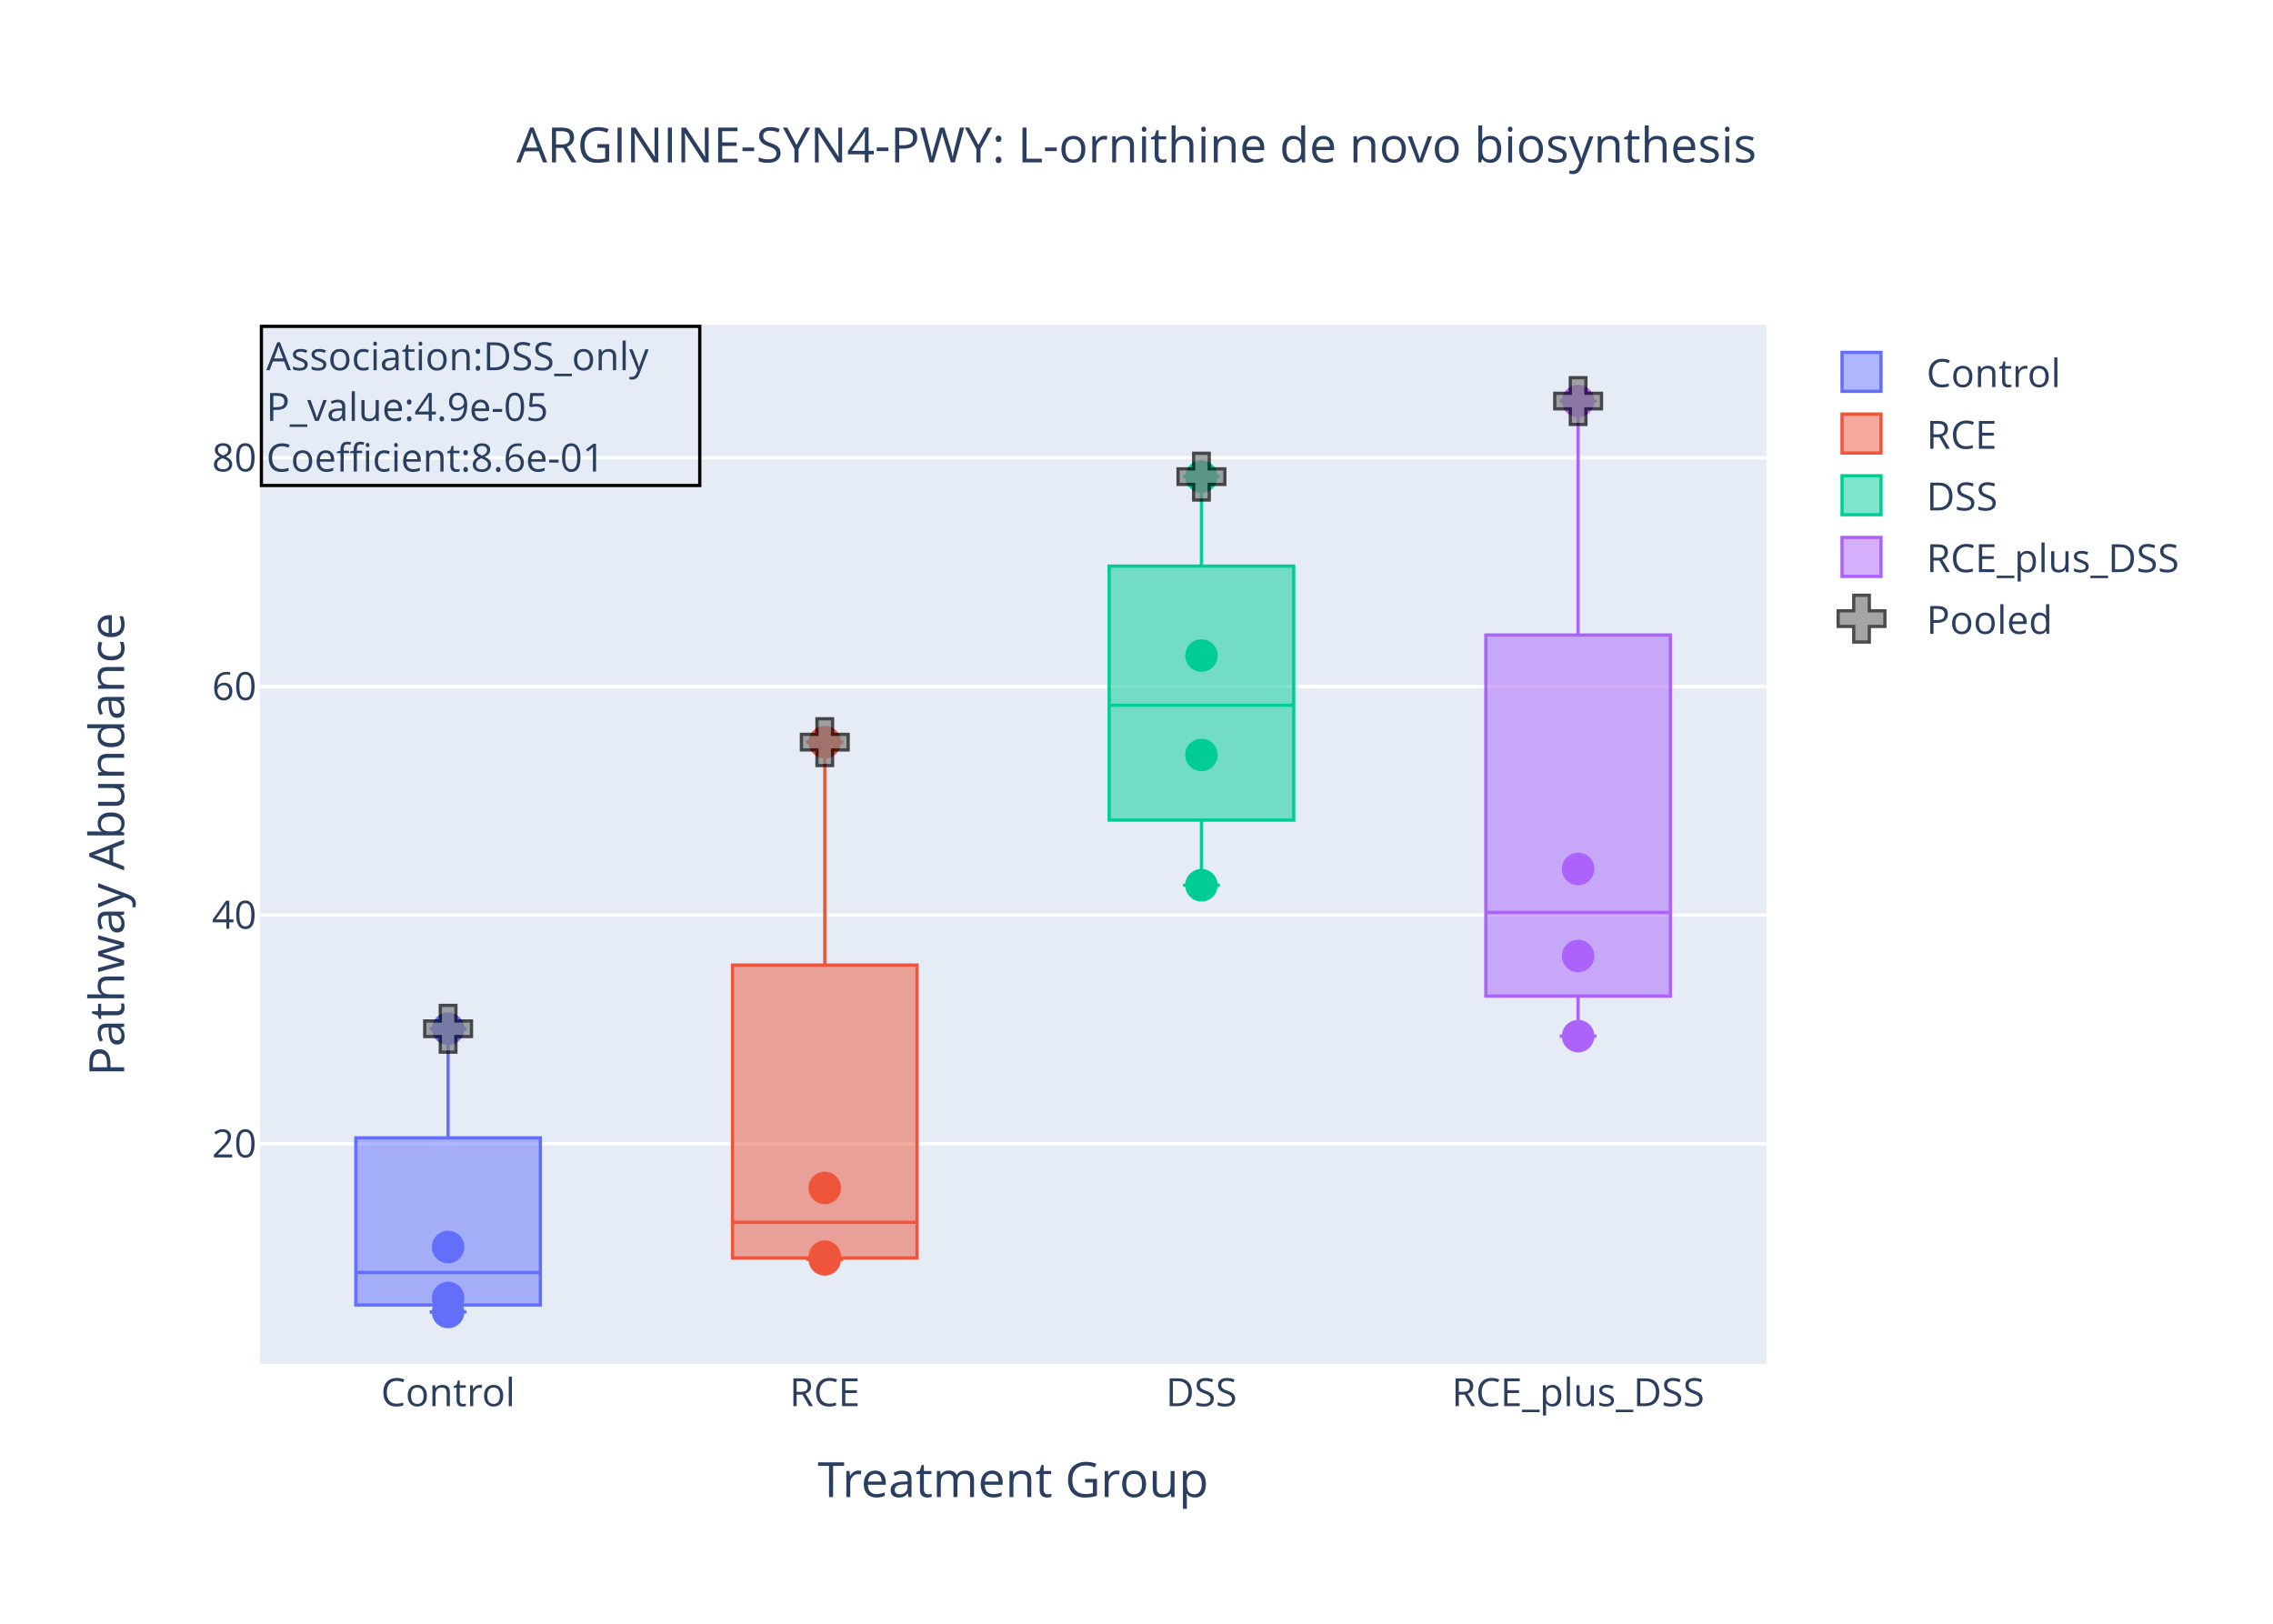
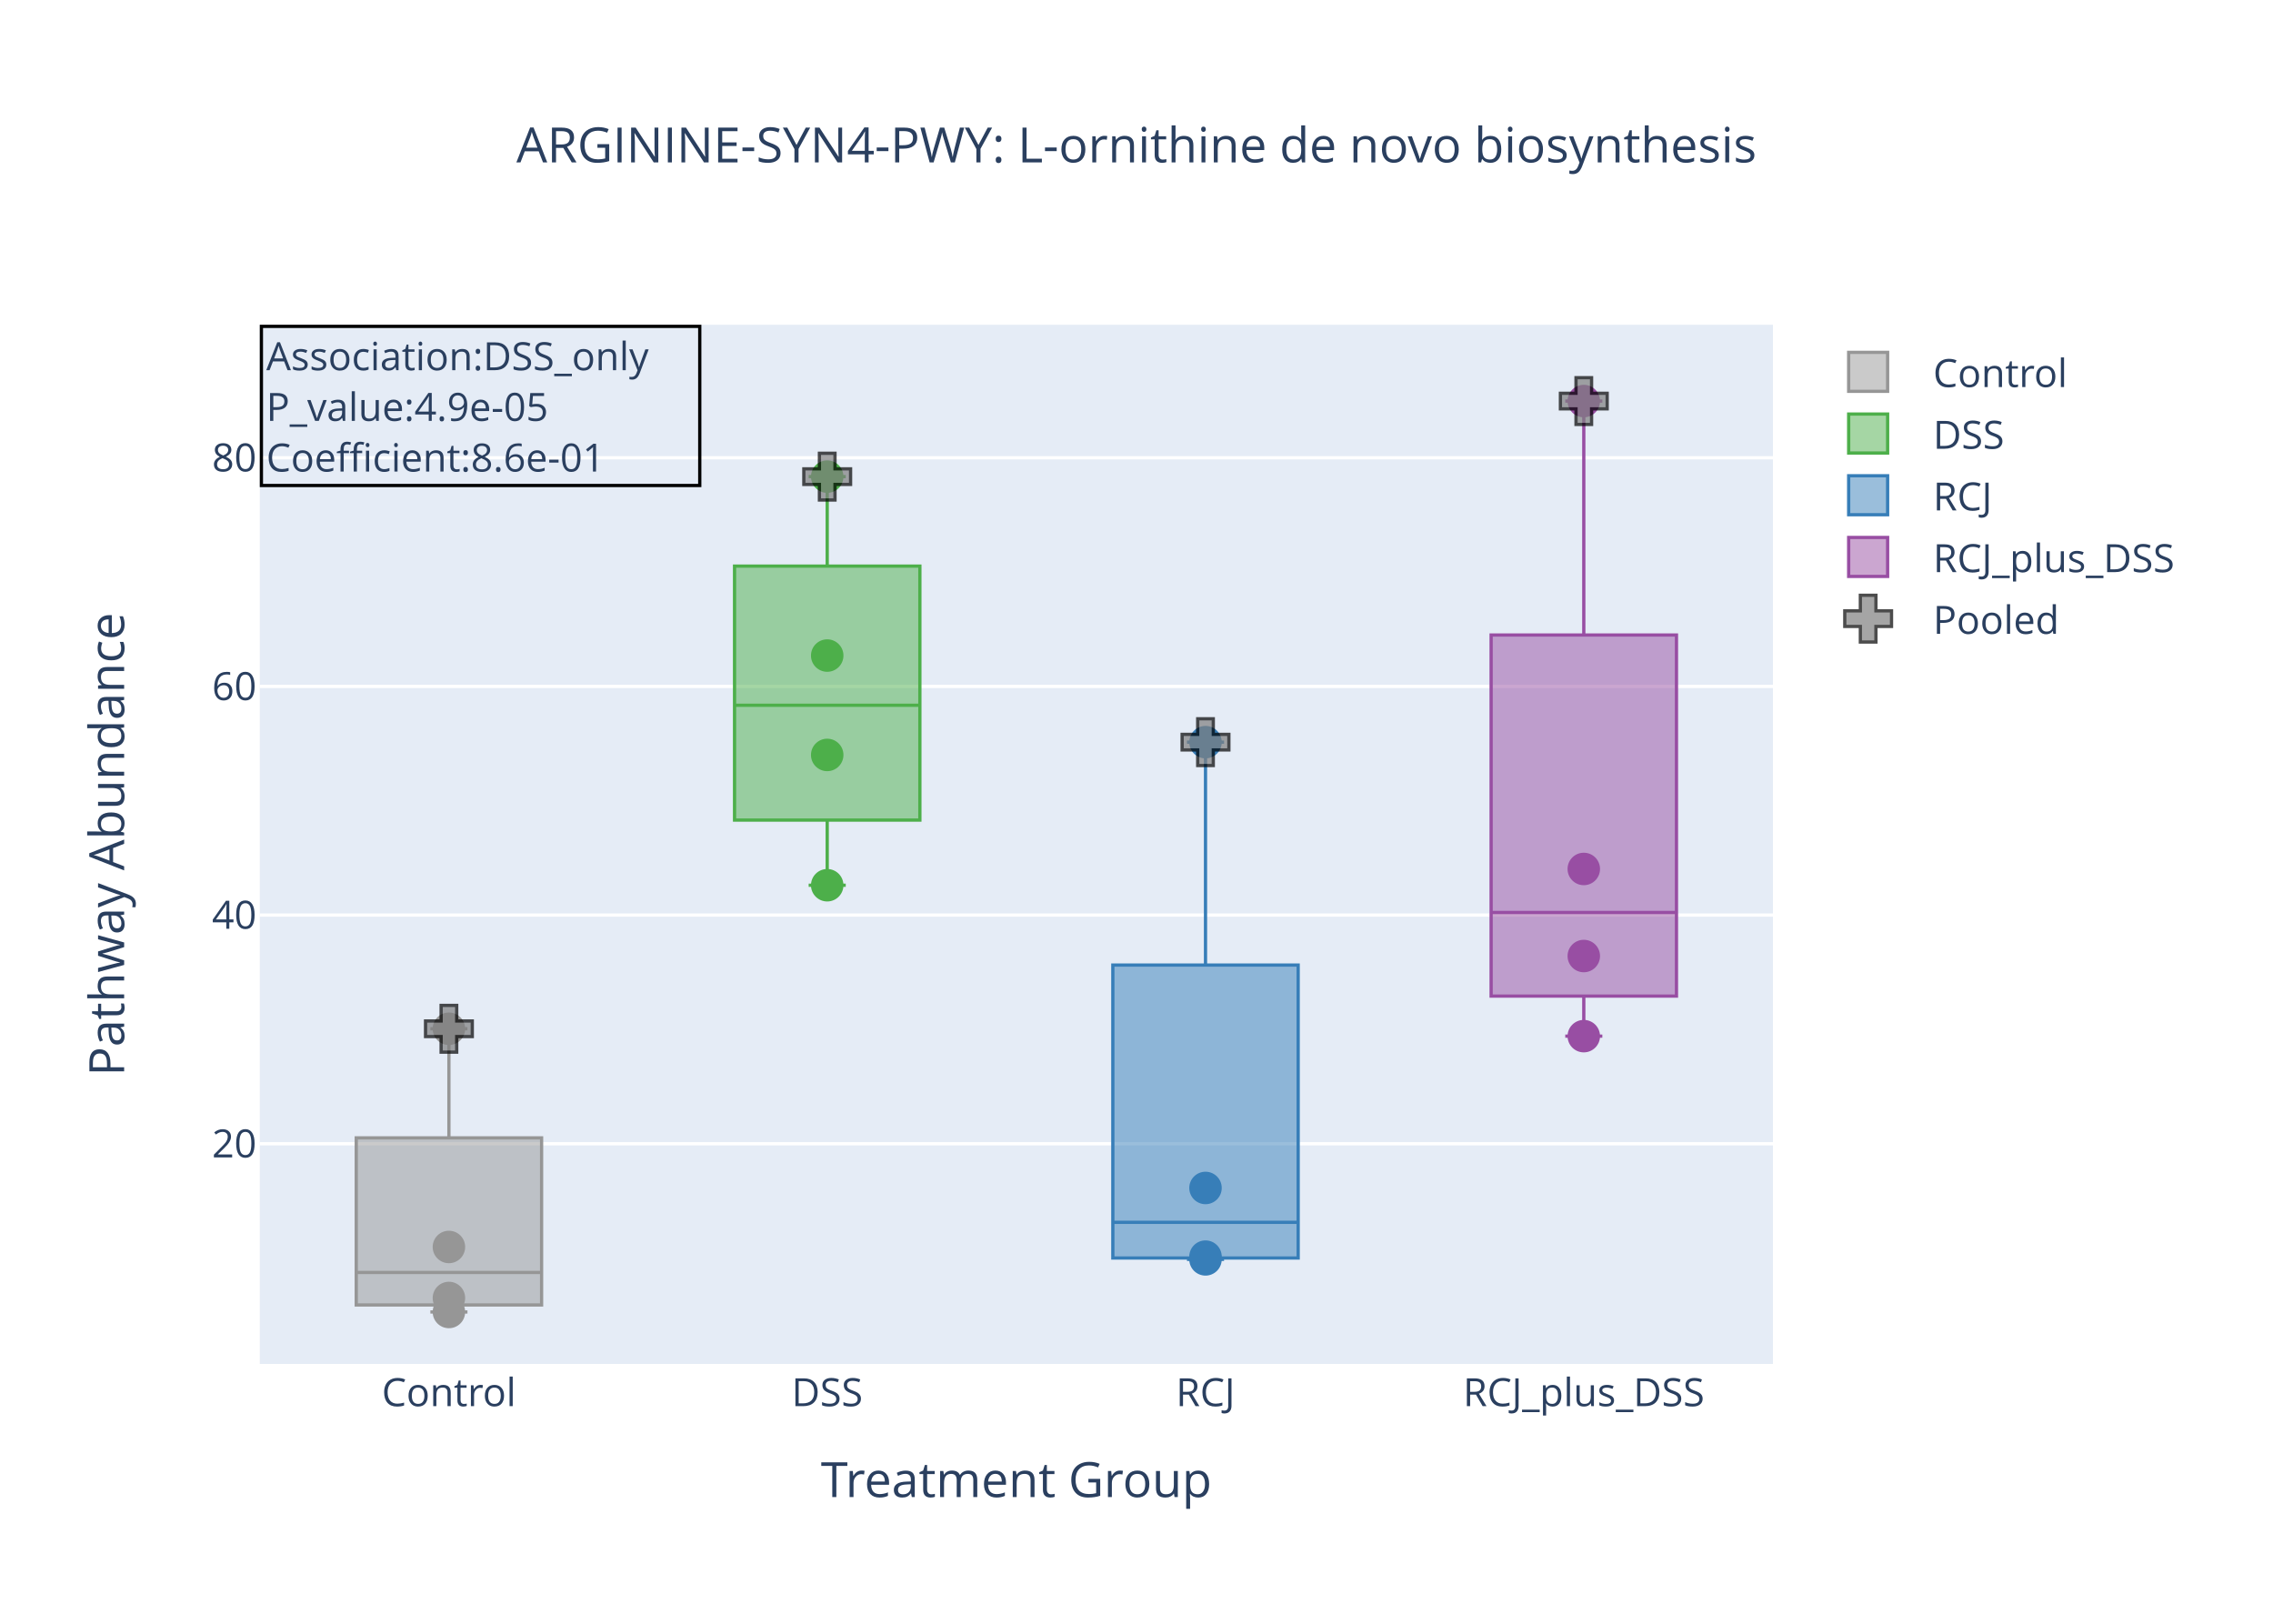
<svg xmlns="http://www.w3.org/2000/svg" class="main-svg" width="700" height="500" style="" viewBox="0 0 700 500">
  <rect x="0" y="0" width="700" height="500" style="fill: rgb(255, 255, 255); fill-opacity: 1;" />
-   <defs id="defs-c62cef">
+   <defs id="defs-b37b5a">
    <g class="clips">
-       <clipPath id="clipc62cefxyplot" class="plotclip">
-         <rect width="464" height="320" />
-       </clipPath>
-       <clipPath class="axesclip" id="clipc62cefx">
-         <rect x="80" y="0" width="464" height="500" />
-       </clipPath>
-       <clipPath class="axesclip" id="clipc62cefy">
+       <clipPath id="clipb37b5axyplot" class="plotclip">
+         <rect width="466" height="320" />
+       </clipPath>
+       <clipPath class="axesclip" id="clipb37b5ax">
+         <rect x="80" y="0" width="466" height="500" />
+       </clipPath>
+       <clipPath class="axesclip" id="clipb37b5ay">
        <rect x="0" y="100" width="700" height="320" />
      </clipPath>
-       <clipPath class="axesclip" id="clipc62cefxy">
-         <rect x="80" y="100" width="464" height="320" />
+       <clipPath class="axesclip" id="clipb37b5axy">
+         <rect x="80" y="100" width="466" height="320" />
      </clipPath>
    </g>
    <g class="gradients" />
    <g class="patterns" />
  </defs>
  <g class="bglayer">
-     <rect class="bg" x="80" y="100" width="464" height="320" style="fill: rgb(229, 236, 246); fill-opacity: 1; stroke-width: 0;" />
+     <rect class="bg" x="80" y="100" width="466" height="320" style="fill: rgb(229, 236, 246); fill-opacity: 1; stroke-width: 0;" />
  </g>
  <g class="layer-below">
    <g class="imagelayer" />
    <g class="shapelayer" />
  </g>
  <g class="cartesianlayer">
    <g class="subplot xy">
      <g class="layer-subplot">
        <g class="shapelayer" />
        <g class="imagelayer" />
      </g>
      <g class="minor-gridlayer">
        <g class="x" />
        <g class="y" />
      </g>
      <g class="gridlayer">
        <g class="x" />
        <g class="y">
-           <path class="ygrid crisp" transform="translate(0,352.2)" d="M80,0h464" style="stroke: rgb(255, 255, 255); stroke-opacity: 1; stroke-width: 1px;" />
-           <path class="ygrid crisp" transform="translate(0,281.78)" d="M80,0h464" style="stroke: rgb(255, 255, 255); stroke-opacity: 1; stroke-width: 1px;" />
-           <path class="ygrid crisp" transform="translate(0,211.37)" d="M80,0h464" style="stroke: rgb(255, 255, 255); stroke-opacity: 1; stroke-width: 1px;" />
-           <path class="ygrid crisp" transform="translate(0,140.96)" d="M80,0h464" style="stroke: rgb(255, 255, 255); stroke-opacity: 1; stroke-width: 1px;" />
+           <path class="ygrid crisp" transform="translate(0,352.2)" d="M80,0h466" style="stroke: rgb(255, 255, 255); stroke-opacity: 1; stroke-width: 1px;" />
+           <path class="ygrid crisp" transform="translate(0,281.78)" d="M80,0h466" style="stroke: rgb(255, 255, 255); stroke-opacity: 1; stroke-width: 1px;" />
+           <path class="ygrid crisp" transform="translate(0,211.37)" d="M80,0h466" style="stroke: rgb(255, 255, 255); stroke-opacity: 1; stroke-width: 1px;" />
+           <path class="ygrid crisp" transform="translate(0,140.96)" d="M80,0h466" style="stroke: rgb(255, 255, 255); stroke-opacity: 1; stroke-width: 1px;" />
        </g>
      </g>
      <g class="zerolinelayer" />
      <path class="xlines-below" />
      <path class="ylines-below" />
      <g class="overlines-below" />
      <g class="xaxislayer-below" />
      <g class="yaxislayer-below" />
      <g class="overaxes-below" />
-       <g class="plot" transform="translate(80,100)" clip-path="url(#clipc62cefxyplot)">
+       <g class="plot" transform="translate(80,100)" clip-path="url(#clipb37b5axyplot)">
        <g class="boxlayer mlayer">
          <g class="trace boxes" style="opacity: 1;">
-             <path class="box" d="M29.58,291.83H86.42M29.58,301.84H86.42V250.38H29.58ZM58,301.84V304M58,250.38V216.79M52.32,304H63.68M52.32,216.79H63.68" style="vector-effect: non-scaling-stroke; stroke-width: 1px; stroke: rgb(99, 110, 250); stroke-opacity: 1; fill: rgb(99, 110, 250); fill-opacity: 0.5;" />
-             <g class="points">
-               <path class="point" transform="translate(58,304)" d="M5,0A5,5 0 1,1 0,-5A5,5 0 0,1 5,0Z" style="opacity: 1; stroke-width: 0px; fill: rgb(99, 110, 250); fill-opacity: 1;" />
-               <path class="point" transform="translate(58,299.69)" d="M5,0A5,5 0 1,1 0,-5A5,5 0 0,1 5,0Z" style="opacity: 1; stroke-width: 0px; fill: rgb(99, 110, 250); fill-opacity: 1;" />
-               <path class="point" transform="translate(58,283.98)" d="M5,0A5,5 0 1,1 0,-5A5,5 0 0,1 5,0Z" style="opacity: 1; stroke-width: 0px; fill: rgb(99, 110, 250); fill-opacity: 1;" />
-               <path class="point" transform="translate(58,216.79)" d="M5,0A5,5 0 1,1 0,-5A5,5 0 0,1 5,0Z" style="opacity: 1; stroke-width: 0px; fill: rgb(99, 110, 250); fill-opacity: 1;" />
-             </g>
-           </g>
-           <g class="trace boxes" style="opacity: 1;">
-             <path class="box" d="M145.58,276.39H202.42M145.58,287.38H202.42V197.17H145.58ZM174,287.38V287.8M174,197.17V128.53M168.32,287.8H179.68M168.32,128.53H179.68" style="vector-effect: non-scaling-stroke; stroke-width: 1px; stroke: rgb(239, 85, 59); stroke-opacity: 1; fill: rgb(239, 85, 59); fill-opacity: 0.5;" />
-             <g class="points">
-               <path class="point" transform="translate(174,287.8)" d="M5,0A5,5 0 1,1 0,-5A5,5 0 0,1 5,0Z" style="opacity: 1; stroke-width: 0px; fill: rgb(239, 85, 59); fill-opacity: 1;" />
-               <path class="point" transform="translate(174,286.96)" d="M5,0A5,5 0 1,1 0,-5A5,5 0 0,1 5,0Z" style="opacity: 1; stroke-width: 0px; fill: rgb(239, 85, 59); fill-opacity: 1;" />
-               <path class="point" transform="translate(174,265.81)" d="M5,0A5,5 0 1,1 0,-5A5,5 0 0,1 5,0Z" style="opacity: 1; stroke-width: 0px; fill: rgb(239, 85, 59); fill-opacity: 1;" />
-               <path class="point" transform="translate(174,128.53)" d="M5,0A5,5 0 1,1 0,-5A5,5 0 0,1 5,0Z" style="opacity: 1; stroke-width: 0px; fill: rgb(239, 85, 59); fill-opacity: 1;" />
-             </g>
-           </g>
-           <g class="trace boxes" style="opacity: 1;">
-             <path class="box" d="M261.58,117.17H318.42M261.58,152.53H318.42V74.32H261.58ZM290,152.53V172.59M290,74.32V46.77M284.32,172.59H295.68M284.32,46.77H295.68" style="vector-effect: non-scaling-stroke; stroke-width: 1px; stroke: rgb(0, 204, 150); stroke-opacity: 1; fill: rgb(0, 204, 150); fill-opacity: 0.5;" />
-             <g class="points">
-               <path class="point" transform="translate(290,172.59)" d="M5,0A5,5 0 1,1 0,-5A5,5 0 0,1 5,0Z" style="opacity: 1; stroke-width: 0px; fill: rgb(0, 204, 150); fill-opacity: 1;" />
-               <path class="point" transform="translate(290,132.47)" d="M5,0A5,5 0 1,1 0,-5A5,5 0 0,1 5,0Z" style="opacity: 1; stroke-width: 0px; fill: rgb(0, 204, 150); fill-opacity: 1;" />
-               <path class="point" transform="translate(290,101.87)" d="M5,0A5,5 0 1,1 0,-5A5,5 0 0,1 5,0Z" style="opacity: 1; stroke-width: 0px; fill: rgb(0, 204, 150); fill-opacity: 1;" />
-               <path class="point" transform="translate(290,46.77)" d="M5,0A5,5 0 1,1 0,-5A5,5 0 0,1 5,0Z" style="opacity: 1; stroke-width: 0px; fill: rgb(0, 204, 150); fill-opacity: 1;" />
-             </g>
-           </g>
-           <g class="trace boxes" style="opacity: 1;">
-             <path class="box" d="M377.58,180.98H434.42M377.58,206.73H434.42V95.54H377.58ZM406,206.73V219.06M406,95.54V23.5M400.32,219.06H411.68M400.32,23.5H411.68" style="vector-effect: non-scaling-stroke; stroke-width: 1px; stroke: rgb(171, 99, 250); stroke-opacity: 1; fill: rgb(171, 99, 250); fill-opacity: 0.5;" />
-             <g class="points">
-               <path class="point" transform="translate(406,219.06)" d="M5,0A5,5 0 1,1 0,-5A5,5 0 0,1 5,0Z" style="opacity: 1; stroke-width: 0px; fill: rgb(171, 99, 250); fill-opacity: 1;" />
-               <path class="point" transform="translate(406,194.39)" d="M5,0A5,5 0 1,1 0,-5A5,5 0 0,1 5,0Z" style="opacity: 1; stroke-width: 0px; fill: rgb(171, 99, 250); fill-opacity: 1;" />
-               <path class="point" transform="translate(406,167.58)" d="M5,0A5,5 0 1,1 0,-5A5,5 0 0,1 5,0Z" style="opacity: 1; stroke-width: 0px; fill: rgb(171, 99, 250); fill-opacity: 1;" />
-               <path class="point" transform="translate(406,23.5)" d="M5,0A5,5 0 1,1 0,-5A5,5 0 0,1 5,0Z" style="opacity: 1; stroke-width: 0px; fill: rgb(171, 99, 250); fill-opacity: 1;" />
+             <path class="box" d="M29.71,291.83H86.79M29.71,301.84H86.79V250.38H29.71ZM58.25,301.84V304M58.25,250.38V216.79M52.54,304H63.96M52.54,216.79H63.96" style="vector-effect: non-scaling-stroke; stroke-width: 1px; stroke: rgb(150, 150, 150); stroke-opacity: 1; fill: rgb(150, 150, 150); fill-opacity: 0.5;" />
+             <g class="points">
+               <path class="point" transform="translate(58.25,304)" d="M5,0A5,5 0 1,1 0,-5A5,5 0 0,1 5,0Z" style="opacity: 1; stroke-width: 0px; fill: rgb(150, 150, 150); fill-opacity: 1;" />
+               <path class="point" transform="translate(58.25,299.69)" d="M5,0A5,5 0 1,1 0,-5A5,5 0 0,1 5,0Z" style="opacity: 1; stroke-width: 0px; fill: rgb(150, 150, 150); fill-opacity: 1;" />
+               <path class="point" transform="translate(58.25,283.98)" d="M5,0A5,5 0 1,1 0,-5A5,5 0 0,1 5,0Z" style="opacity: 1; stroke-width: 0px; fill: rgb(150, 150, 150); fill-opacity: 1;" />
+               <path class="point" transform="translate(58.25,216.79)" d="M5,0A5,5 0 1,1 0,-5A5,5 0 0,1 5,0Z" style="opacity: 1; stroke-width: 0px; fill: rgb(150, 150, 150); fill-opacity: 1;" />
+             </g>
+           </g>
+           <g class="trace boxes" style="opacity: 1;">
+             <path class="box" d="M146.21,117.17H203.29M146.21,152.53H203.29V74.32H146.21ZM174.75,152.53V172.59M174.75,74.32V46.77M169.04,172.59H180.46M169.04,46.77H180.46" style="vector-effect: non-scaling-stroke; stroke-width: 1px; stroke: rgb(77, 175, 74); stroke-opacity: 1; fill: rgb(77, 175, 74); fill-opacity: 0.5;" />
+             <g class="points">
+               <path class="point" transform="translate(174.75,172.59)" d="M5,0A5,5 0 1,1 0,-5A5,5 0 0,1 5,0Z" style="opacity: 1; stroke-width: 0px; fill: rgb(77, 175, 74); fill-opacity: 1;" />
+               <path class="point" transform="translate(174.75,132.47)" d="M5,0A5,5 0 1,1 0,-5A5,5 0 0,1 5,0Z" style="opacity: 1; stroke-width: 0px; fill: rgb(77, 175, 74); fill-opacity: 1;" />
+               <path class="point" transform="translate(174.75,101.87)" d="M5,0A5,5 0 1,1 0,-5A5,5 0 0,1 5,0Z" style="opacity: 1; stroke-width: 0px; fill: rgb(77, 175, 74); fill-opacity: 1;" />
+               <path class="point" transform="translate(174.75,46.77)" d="M5,0A5,5 0 1,1 0,-5A5,5 0 0,1 5,0Z" style="opacity: 1; stroke-width: 0px; fill: rgb(77, 175, 74); fill-opacity: 1;" />
+             </g>
+           </g>
+           <g class="trace boxes" style="opacity: 1;">
+             <path class="box" d="M262.71,276.39H319.79M262.71,287.38H319.79V197.17H262.71ZM291.25,287.38V287.8M291.25,197.17V128.53M285.54,287.8H296.96M285.54,128.53H296.96" style="vector-effect: non-scaling-stroke; stroke-width: 1px; stroke: rgb(55, 126, 184); stroke-opacity: 1; fill: rgb(55, 126, 184); fill-opacity: 0.5;" />
+             <g class="points">
+               <path class="point" transform="translate(291.25,287.8)" d="M5,0A5,5 0 1,1 0,-5A5,5 0 0,1 5,0Z" style="opacity: 1; stroke-width: 0px; fill: rgb(55, 126, 184); fill-opacity: 1;" />
+               <path class="point" transform="translate(291.25,286.96)" d="M5,0A5,5 0 1,1 0,-5A5,5 0 0,1 5,0Z" style="opacity: 1; stroke-width: 0px; fill: rgb(55, 126, 184); fill-opacity: 1;" />
+               <path class="point" transform="translate(291.25,265.81)" d="M5,0A5,5 0 1,1 0,-5A5,5 0 0,1 5,0Z" style="opacity: 1; stroke-width: 0px; fill: rgb(55, 126, 184); fill-opacity: 1;" />
+               <path class="point" transform="translate(291.25,128.53)" d="M5,0A5,5 0 1,1 0,-5A5,5 0 0,1 5,0Z" style="opacity: 1; stroke-width: 0px; fill: rgb(55, 126, 184); fill-opacity: 1;" />
+             </g>
+           </g>
+           <g class="trace boxes" style="opacity: 1;">
+             <path class="box" d="M379.21,180.98H436.29M379.21,206.73H436.29V95.54H379.21ZM407.75,206.73V219.06M407.75,95.54V23.5M402.04,219.06H413.46M402.04,23.5H413.46" style="vector-effect: non-scaling-stroke; stroke-width: 1px; stroke: rgb(152, 78, 163); stroke-opacity: 1; fill: rgb(152, 78, 163); fill-opacity: 0.5;" />
+             <g class="points">
+               <path class="point" transform="translate(407.75,219.06)" d="M5,0A5,5 0 1,1 0,-5A5,5 0 0,1 5,0Z" style="opacity: 1; stroke-width: 0px; fill: rgb(152, 78, 163); fill-opacity: 1;" />
+               <path class="point" transform="translate(407.75,194.39)" d="M5,0A5,5 0 1,1 0,-5A5,5 0 0,1 5,0Z" style="opacity: 1; stroke-width: 0px; fill: rgb(152, 78, 163); fill-opacity: 1;" />
+               <path class="point" transform="translate(407.75,167.58)" d="M5,0A5,5 0 1,1 0,-5A5,5 0 0,1 5,0Z" style="opacity: 1; stroke-width: 0px; fill: rgb(152, 78, 163); fill-opacity: 1;" />
+               <path class="point" transform="translate(407.75,23.5)" d="M5,0A5,5 0 1,1 0,-5A5,5 0 0,1 5,0Z" style="opacity: 1; stroke-width: 0px; fill: rgb(152, 78, 163); fill-opacity: 1;" />
            </g>
          </g>
        </g>
        <g class="scatterlayer mlayer">
-           <g class="trace scatter trace5f219b" style="stroke-miterlimit: 2; opacity: 1;">
+           <g class="trace scatter trace5312b5" style="stroke-miterlimit: 2; opacity: 1;">
            <g class="fills" />
            <g class="errorbars" />
            <g class="lines" />
            <g class="points">
-               <path class="point" transform="translate(58,216.79)" d="M7.2,2.4H2.4V7.2H-2.4V2.4H-7.2V-2.4H-2.4V-7.2H2.4V-2.4H7.2Z" style="opacity: 0.7; stroke-width: 1px; fill: rgb(127, 127, 127); fill-opacity: 1; stroke: rgb(0, 0, 0); stroke-opacity: 1;" />
-               <path class="point" transform="translate(290,46.77)" d="M7.2,2.4H2.4V7.2H-2.4V2.4H-7.2V-2.4H-2.4V-7.2H2.4V-2.4H7.2Z" style="opacity: 0.7; stroke-width: 1px; fill: rgb(127, 127, 127); fill-opacity: 1; stroke: rgb(0, 0, 0); stroke-opacity: 1;" />
-               <path class="point" transform="translate(174,128.53)" d="M7.2,2.4H2.4V7.2H-2.4V2.4H-7.2V-2.4H-2.4V-7.2H2.4V-2.4H7.2Z" style="opacity: 0.7; stroke-width: 1px; fill: rgb(127, 127, 127); fill-opacity: 1; stroke: rgb(0, 0, 0); stroke-opacity: 1;" />
-               <path class="point" transform="translate(406,23.5)" d="M7.2,2.4H2.4V7.2H-2.4V2.4H-7.2V-2.4H-2.4V-7.2H2.4V-2.4H7.2Z" style="opacity: 0.7; stroke-width: 1px; fill: rgb(127, 127, 127); fill-opacity: 1; stroke: rgb(0, 0, 0); stroke-opacity: 1;" />
+               <path class="point" transform="translate(58.25,216.79)" d="M7.2,2.4H2.4V7.2H-2.4V2.4H-7.2V-2.4H-2.4V-7.2H2.4V-2.4H7.2Z" style="opacity: 0.7; stroke-width: 1px; fill: rgb(127, 127, 127); fill-opacity: 1; stroke: rgb(0, 0, 0); stroke-opacity: 1;" />
+               <path class="point" transform="translate(174.75,46.77)" d="M7.2,2.4H2.4V7.2H-2.4V2.4H-7.2V-2.4H-2.4V-7.2H2.4V-2.4H7.2Z" style="opacity: 0.7; stroke-width: 1px; fill: rgb(127, 127, 127); fill-opacity: 1; stroke: rgb(0, 0, 0); stroke-opacity: 1;" />
+               <path class="point" transform="translate(291.25,128.53)" d="M7.2,2.4H2.4V7.2H-2.4V2.4H-7.2V-2.4H-2.4V-7.2H2.4V-2.4H7.2Z" style="opacity: 0.7; stroke-width: 1px; fill: rgb(127, 127, 127); fill-opacity: 1; stroke: rgb(0, 0, 0); stroke-opacity: 1;" />
+               <path class="point" transform="translate(407.75,23.5)" d="M7.2,2.4H2.4V7.2H-2.4V2.4H-7.2V-2.4H-2.4V-7.2H2.4V-2.4H7.2Z" style="opacity: 0.7; stroke-width: 1px; fill: rgb(127, 127, 127); fill-opacity: 1; stroke: rgb(0, 0, 0); stroke-opacity: 1;" />
            </g>
            <g class="text" />
          </g>
        </g>
      </g>
      <g class="overplot" />
      <path class="xlines-above crisp" d="M0,0" style="fill: none;" />
      <path class="ylines-above crisp" d="M0,0" style="fill: none;" />
      <g class="overlines-above" />
      <g class="xaxislayer-above">
        <g class="xtick">
-           <text text-anchor="middle" x="0" y="433" transform="translate(138,0)" style="font-family: 'Open Sans', verdana, arial, sans-serif; font-size: 12px; fill: rgb(42, 63, 95); fill-opacity: 1; white-space: pre; opacity: 1;">Control</text>
-         </g>
-         <g class="xtick">
-           <text text-anchor="middle" x="0" y="433" transform="translate(254,0)" style="font-family: 'Open Sans', verdana, arial, sans-serif; font-size: 12px; fill: rgb(42, 63, 95); fill-opacity: 1; white-space: pre; opacity: 1;">RCE</text>
-         </g>
-         <g class="xtick">
-           <text text-anchor="middle" x="0" y="433" transform="translate(370,0)" style="font-family: 'Open Sans', verdana, arial, sans-serif; font-size: 12px; fill: rgb(42, 63, 95); fill-opacity: 1; white-space: pre; opacity: 1;">DSS</text>
-         </g>
-         <g class="xtick">
-           <text text-anchor="middle" x="0" y="433" transform="translate(486,0)" style="font-family: 'Open Sans', verdana, arial, sans-serif; font-size: 12px; fill: rgb(42, 63, 95); fill-opacity: 1; white-space: pre; opacity: 1;">RCE_plus_DSS</text>
+           <text text-anchor="middle" x="0" y="433" transform="translate(138.25,0)" style="font-family: 'Open Sans', verdana, arial, sans-serif; font-size: 12px; fill: rgb(42, 63, 95); fill-opacity: 1; white-space: pre; opacity: 1;">Control</text>
+         </g>
+         <g class="xtick">
+           <text text-anchor="middle" x="0" y="433" transform="translate(254.75,0)" style="font-family: 'Open Sans', verdana, arial, sans-serif; font-size: 12px; fill: rgb(42, 63, 95); fill-opacity: 1; white-space: pre; opacity: 1;">DSS</text>
+         </g>
+         <g class="xtick">
+           <text text-anchor="middle" x="0" y="433" transform="translate(371.25,0)" style="font-family: 'Open Sans', verdana, arial, sans-serif; font-size: 12px; fill: rgb(42, 63, 95); fill-opacity: 1; white-space: pre; opacity: 1;">RCJ</text>
+         </g>
+         <g class="xtick">
+           <text text-anchor="middle" x="0" y="433" transform="translate(487.75,0)" style="font-family: 'Open Sans', verdana, arial, sans-serif; font-size: 12px; fill: rgb(42, 63, 95); fill-opacity: 1; white-space: pre; opacity: 1;">RCJ_plus_DSS</text>
        </g>
      </g>
      <g class="yaxislayer-above">
        <g class="ytick">
          <text text-anchor="end" x="79" y="4.2" transform="translate(0,352.2)" style="font-family: 'Open Sans', verdana, arial, sans-serif; font-size: 12px; fill: rgb(42, 63, 95); fill-opacity: 1; white-space: pre; opacity: 1;">20</text>
        </g>
        <g class="ytick">
          <text text-anchor="end" x="79" y="4.2" style="font-family: 'Open Sans', verdana, arial, sans-serif; font-size: 12px; fill: rgb(42, 63, 95); fill-opacity: 1; white-space: pre; opacity: 1;" transform="translate(0,281.78)">40</text>
        </g>
        <g class="ytick">
          <text text-anchor="end" x="79" y="4.2" style="font-family: 'Open Sans', verdana, arial, sans-serif; font-size: 12px; fill: rgb(42, 63, 95); fill-opacity: 1; white-space: pre; opacity: 1;" transform="translate(0,211.37)">60</text>
        </g>
        <g class="ytick">
          <text text-anchor="end" x="79" y="4.2" style="font-family: 'Open Sans', verdana, arial, sans-serif; font-size: 12px; fill: rgb(42, 63, 95); fill-opacity: 1; white-space: pre; opacity: 1;" transform="translate(0,140.96)">80</text>
        </g>
      </g>
      <g class="overaxes-above" />
    </g>
  </g>
  <g class="polarlayer" />
  <g class="smithlayer" />
  <g class="ternarylayer" />
  <g class="geolayer" />
  <g class="funnelarealayer" />
  <g class="pielayer" />
  <g class="iciclelayer" />
  <g class="treemaplayer" />
  <g class="sunburstlayer" />
  <g class="glimages" />
-   <defs id="topdefs-c62cef">
+   <defs id="topdefs-b37b5a">
    <g class="clips" />
-     <clipPath id="legendc62cef">
-       <rect width="135" height="105" x="0" y="0" />
+     <clipPath id="legendb37b5a">
+       <rect width="133" height="105" x="0" y="0" />
    </clipPath>
  </defs>
  <g class="layer-above">
    <g class="imagelayer" />
    <g class="shapelayer" />
  </g>
  <g class="infolayer">
-     <g class="legend" pointer-events="all" transform="translate(553.28,100)">
-       <rect class="bg" shape-rendering="crispEdges" width="135" height="105" x="0" y="0" style="stroke: rgb(68, 68, 68); stroke-opacity: 1; fill: rgb(255, 255, 255); fill-opacity: 1; stroke-width: 0px;" />
-       <g class="scrollbox" transform="" clip-path="url(#legendc62cef)">
+     <g class="legend" pointer-events="all" transform="translate(555.32,100)">
+       <rect class="bg" shape-rendering="crispEdges" width="133" height="105" x="0" y="0" style="stroke: rgb(68, 68, 68); stroke-opacity: 1; fill: rgb(255, 255, 255); fill-opacity: 1; stroke-width: 0px;" />
+       <g class="scrollbox" transform="" clip-path="url(#legendb37b5a)">
        <g class="groups">
          <g class="traces" transform="translate(0,14.5)" style="opacity: 1;">
            <text class="legendtext" text-anchor="start" x="40" y="4.68" style="font-family: 'Open Sans', verdana, arial, sans-serif; font-size: 12px; fill: rgb(42, 63, 95); fill-opacity: 1; white-space: pre;">Control</text>
            <g class="layers" style="opacity: 1;">
              <g class="legendfill" />
              <g class="legendlines" />
              <g class="legendsymbols">
                <g class="legendpoints">
-                   <path class="legendbox" d="M6,6H-6V-6H6Z" transform="translate(20,0)" style="stroke-width: 1px; fill: rgb(99, 110, 250); fill-opacity: 0.5; stroke: rgb(99, 110, 250); stroke-opacity: 1;" />
-                 </g>
-               </g>
-             </g>
-             <rect class="legendtoggle" x="0" y="-9.5" width="129.844" height="19" style="fill: rgb(0, 0, 0); fill-opacity: 0;" />
+                   <path class="legendbox" d="M6,6H-6V-6H6Z" transform="translate(20,0)" style="stroke-width: 1px; fill: rgb(150, 150, 150); fill-opacity: 0.5; stroke: rgb(150, 150, 150); stroke-opacity: 1;" />
+                 </g>
+               </g>
+             </g>
+             <rect class="legendtoggle" x="0" y="-9.5" width="127.703" height="19" style="fill: rgb(0, 0, 0); fill-opacity: 0;" />
          </g>
          <g class="traces" transform="translate(0,33.5)" style="opacity: 1;">
-             <text class="legendtext" text-anchor="start" x="40" y="4.68" style="font-family: 'Open Sans', verdana, arial, sans-serif; font-size: 12px; fill: rgb(42, 63, 95); fill-opacity: 1; white-space: pre;">RCE</text>
-             <g class="layers" style="opacity: 1;">
-               <g class="legendfill" />
-               <g class="legendlines" />
-               <g class="legendsymbols">
-                 <g class="legendpoints">
-                   <path class="legendbox" d="M6,6H-6V-6H6Z" transform="translate(20,0)" style="stroke-width: 1px; fill: rgb(239, 85, 59); fill-opacity: 0.5; stroke: rgb(239, 85, 59); stroke-opacity: 1;" />
-                 </g>
-               </g>
-             </g>
-             <rect class="legendtoggle" x="0" y="-9.5" width="129.844" height="19" style="fill: rgb(0, 0, 0); fill-opacity: 0;" />
+             <text class="legendtext" text-anchor="start" x="40" y="4.68" style="font-family: 'Open Sans', verdana, arial, sans-serif; font-size: 12px; fill: rgb(42, 63, 95); fill-opacity: 1; white-space: pre;">DSS</text>
+             <g class="layers" style="opacity: 1;">
+               <g class="legendfill" />
+               <g class="legendlines" />
+               <g class="legendsymbols">
+                 <g class="legendpoints">
+                   <path class="legendbox" d="M6,6H-6V-6H6Z" transform="translate(20,0)" style="stroke-width: 1px; fill: rgb(77, 175, 74); fill-opacity: 0.5; stroke: rgb(77, 175, 74); stroke-opacity: 1;" />
+                 </g>
+               </g>
+             </g>
+             <rect class="legendtoggle" x="0" y="-9.5" width="127.703" height="19" style="fill: rgb(0, 0, 0); fill-opacity: 0;" />
          </g>
          <g class="traces" transform="translate(0,52.5)" style="opacity: 1;">
-             <text class="legendtext" text-anchor="start" x="40" y="4.68" style="font-family: 'Open Sans', verdana, arial, sans-serif; font-size: 12px; fill: rgb(42, 63, 95); fill-opacity: 1; white-space: pre;">DSS</text>
-             <g class="layers" style="opacity: 1;">
-               <g class="legendfill" />
-               <g class="legendlines" />
-               <g class="legendsymbols">
-                 <g class="legendpoints">
-                   <path class="legendbox" d="M6,6H-6V-6H6Z" transform="translate(20,0)" style="stroke-width: 1px; fill: rgb(0, 204, 150); fill-opacity: 0.5; stroke: rgb(0, 204, 150); stroke-opacity: 1;" />
-                 </g>
-               </g>
-             </g>
-             <rect class="legendtoggle" x="0" y="-9.5" width="129.844" height="19" style="fill: rgb(0, 0, 0); fill-opacity: 0;" />
+             <text class="legendtext" text-anchor="start" x="40" y="4.68" style="font-family: 'Open Sans', verdana, arial, sans-serif; font-size: 12px; fill: rgb(42, 63, 95); fill-opacity: 1; white-space: pre;">RCJ</text>
+             <g class="layers" style="opacity: 1;">
+               <g class="legendfill" />
+               <g class="legendlines" />
+               <g class="legendsymbols">
+                 <g class="legendpoints">
+                   <path class="legendbox" d="M6,6H-6V-6H6Z" transform="translate(20,0)" style="stroke-width: 1px; fill: rgb(55, 126, 184); fill-opacity: 0.5; stroke: rgb(55, 126, 184); stroke-opacity: 1;" />
+                 </g>
+               </g>
+             </g>
+             <rect class="legendtoggle" x="0" y="-9.5" width="127.703" height="19" style="fill: rgb(0, 0, 0); fill-opacity: 0;" />
          </g>
          <g class="traces" transform="translate(0,71.5)" style="opacity: 1;">
-             <text class="legendtext" text-anchor="start" x="40" y="4.68" style="font-family: 'Open Sans', verdana, arial, sans-serif; font-size: 12px; fill: rgb(42, 63, 95); fill-opacity: 1; white-space: pre;">RCE_plus_DSS</text>
-             <g class="layers" style="opacity: 1;">
-               <g class="legendfill" />
-               <g class="legendlines" />
-               <g class="legendsymbols">
-                 <g class="legendpoints">
-                   <path class="legendbox" d="M6,6H-6V-6H6Z" transform="translate(20,0)" style="stroke-width: 1px; fill: rgb(171, 99, 250); fill-opacity: 0.5; stroke: rgb(171, 99, 250); stroke-opacity: 1;" />
-                 </g>
-               </g>
-             </g>
-             <rect class="legendtoggle" x="0" y="-9.5" width="129.844" height="19" style="fill: rgb(0, 0, 0); fill-opacity: 0;" />
+             <text class="legendtext" text-anchor="start" x="40" y="4.68" style="font-family: 'Open Sans', verdana, arial, sans-serif; font-size: 12px; fill: rgb(42, 63, 95); fill-opacity: 1; white-space: pre;">RCJ_plus_DSS</text>
+             <g class="layers" style="opacity: 1;">
+               <g class="legendfill" />
+               <g class="legendlines" />
+               <g class="legendsymbols">
+                 <g class="legendpoints">
+                   <path class="legendbox" d="M6,6H-6V-6H6Z" transform="translate(20,0)" style="stroke-width: 1px; fill: rgb(152, 78, 163); fill-opacity: 0.5; stroke: rgb(152, 78, 163); stroke-opacity: 1;" />
+                 </g>
+               </g>
+             </g>
+             <rect class="legendtoggle" x="0" y="-9.5" width="127.703" height="19" style="fill: rgb(0, 0, 0); fill-opacity: 0;" />
          </g>
          <g class="traces" transform="translate(0,90.5)" style="opacity: 1;">
            <text class="legendtext" text-anchor="start" x="40" y="4.68" style="font-family: 'Open Sans', verdana, arial, sans-serif; font-size: 12px; fill: rgb(42, 63, 95); fill-opacity: 1; white-space: pre;">Pooled</text>
            <g class="layers" style="opacity: 1;">
              <g class="legendfill" />
              <g class="legendlines" />
              <g class="legendsymbols">
                <g class="legendpoints">
                  <path class="scatterpts" transform="translate(20,0)" d="M7.2,2.4H2.4V7.2H-2.4V2.4H-7.2V-2.4H-2.4V-7.2H2.4V-2.4H7.2Z" style="opacity: 0.7; stroke-width: 1px; fill: rgb(127, 127, 127); fill-opacity: 1; stroke: rgb(0, 0, 0); stroke-opacity: 1;" />
                </g>
              </g>
            </g>
-             <rect class="legendtoggle" x="0" y="-9.5" width="129.844" height="19" style="fill: rgb(0, 0, 0); fill-opacity: 0;" />
+             <rect class="legendtoggle" x="0" y="-9.5" width="127.703" height="19" style="fill: rgb(0, 0, 0); fill-opacity: 0;" />
          </g>
        </g>
      </g>
      <rect class="scrollbar" rx="20" ry="3" width="0" height="0" x="0" y="0" style="fill: rgb(128, 139, 164); fill-opacity: 1;" />
    </g>
    <g class="g-gtitle">
      <text class="gtitle" x="350" y="50" text-anchor="middle" dy="0em" style="font-family: 'Open Sans', verdana, arial, sans-serif; font-size: 15px; fill: rgb(42, 63, 95); opacity: 1; font-weight: normal; white-space: pre;">ARGININE-SYN4-PWY: L-ornithine de novo  biosynthesis</text>
    </g>
    <g class="g-xtitle">
-       <text class="xtitle" x="312" y="461" text-anchor="middle" style="font-family: 'Open Sans', verdana, arial, sans-serif; font-size: 15px; fill: rgb(42, 63, 95); opacity: 1; font-weight: normal; white-space: pre;">Treatment Group</text>
+       <text class="xtitle" x="313" y="461" text-anchor="middle" style="font-family: 'Open Sans', verdana, arial, sans-serif; font-size: 15px; fill: rgb(42, 63, 95); opacity: 1; font-weight: normal; white-space: pre;">Treatment Group</text>
    </g>
    <g class="g-ytitle">
      <text class="ytitle" transform="rotate(-90,38.23438,260)" x="38.234" y="260" text-anchor="middle" style="font-family: 'Open Sans', verdana, arial, sans-serif; font-size: 15px; fill: rgb(42, 63, 95); opacity: 1; font-weight: normal; white-space: pre;">Pathway Abundance</text>
    </g>
    <g class="annotation" data-index="0" style="opacity: 1;">
      <g class="annotation-text-g" transform="rotate(0,148,125)">
        <g class="cursor-pointer" transform="translate(80,100)">
          <rect class="bg" x="0.5" y="0.5" width="135" height="49" style="stroke-width: 1px; stroke: rgb(0, 0, 0); stroke-opacity: 1; fill: rgb(0, 0, 0); fill-opacity: 0;" />
          <text class="annotation-text" text-anchor="start" x="2" y="14" style="font-family: 'Open Sans', verdana, arial, sans-serif; font-size: 12px; fill: rgb(42, 63, 95); fill-opacity: 1; white-space: pre;">
            <tspan class="line" dy="0em" x="2" y="14">Association:DSS_only</tspan>
            <tspan class="line" dy="1.3em" x="2" y="14">P_value:4.9e-05</tspan>
            <tspan class="line" dy="2.6em" x="2" y="14">Coefficient:8.6e-01</tspan>
          </text>
        </g>
      </g>
    </g>
  </g>
</svg>
